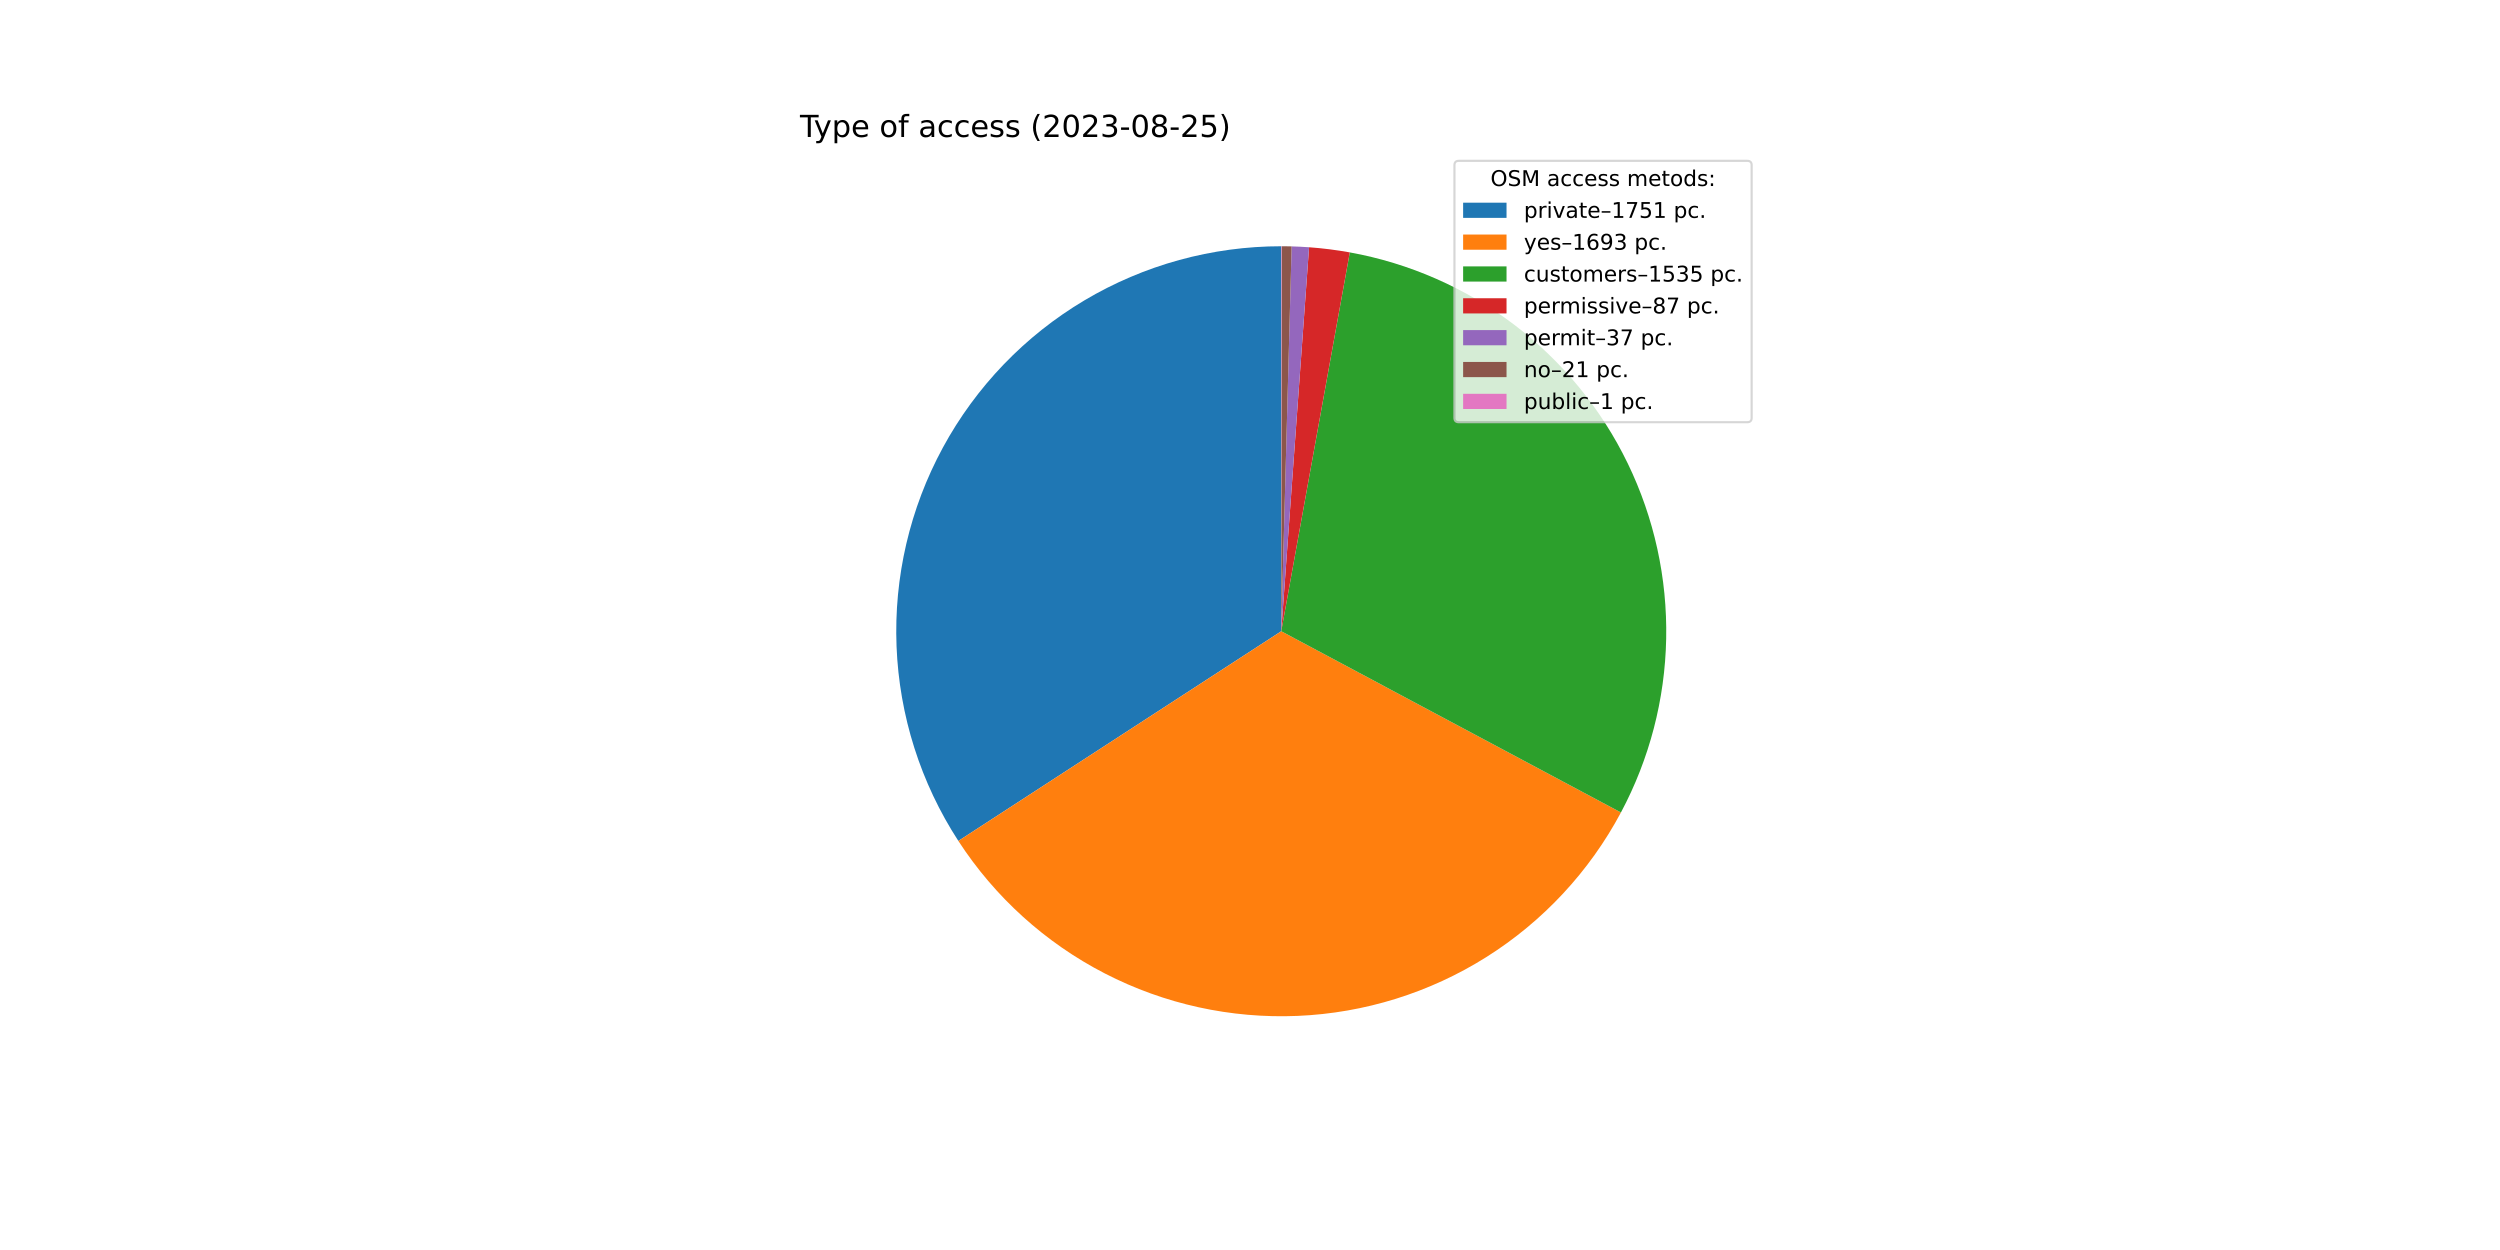
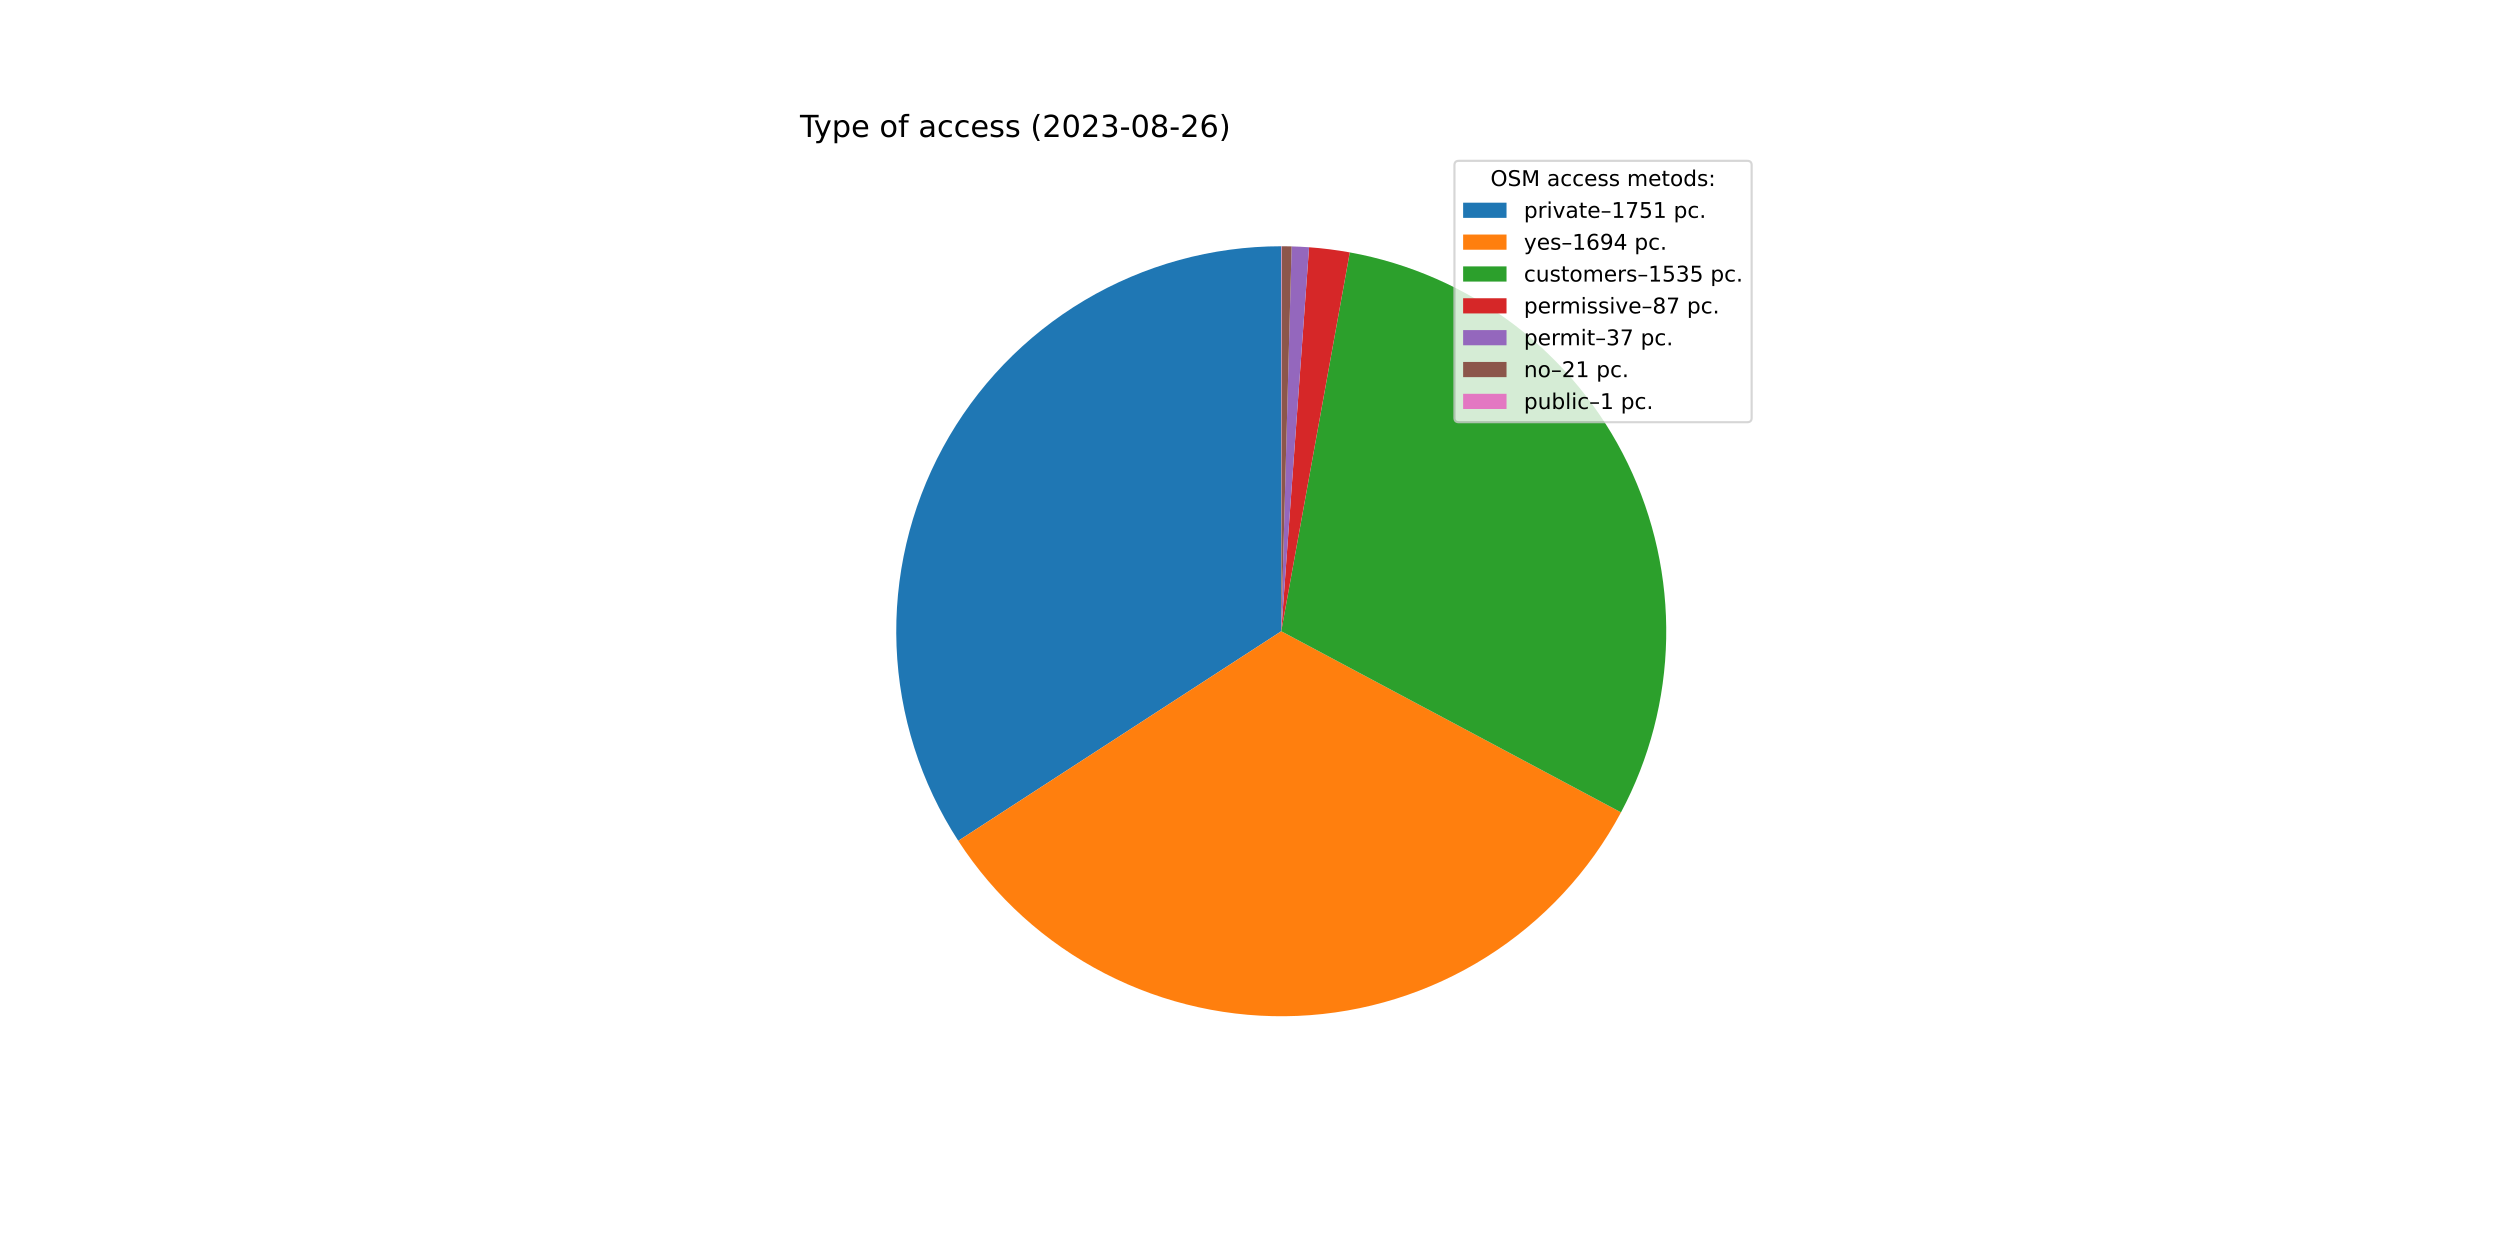
<svg xmlns="http://www.w3.org/2000/svg" xmlns:xlink="http://www.w3.org/1999/xlink" width="1152pt" height="576pt" viewBox="0 0 1152 576" version="1.1">
  <defs>
    <style type="text/css">*{stroke-linejoin: round; stroke-linecap: butt}</style>
  </defs>
  <g id="figure_1">
    <g id="patch_1">
      <path d="M 0 576  L 1152 576  L 1152 0  L 0 0  z " style="fill: #ffffff" />
    </g>
    <g id="axes_1">
      <g id="patch_2">
-         <path d="M 590.4 113.472  C 558.474 113.472 527.132 122.09 499.694 138.413  C 472.257 154.736 449.727 178.167 434.493 206.224  C 419.258 234.281 411.876 265.937 413.129 297.838  C 414.381 329.74 424.221 360.719 441.608 387.496  L 590.4 290.88  L 590.4 113.472  z " style="fill: #1f77b4" />
+         <path d="M 590.4 113.472  C 558.48 113.472 527.144 122.087 499.71 138.404  C 472.276 154.721 449.748 178.144 434.511 206.192  C 419.273 234.24 411.884 265.887 413.126 297.783  C 414.368 329.678 424.196 360.655 441.568 387.433  L 590.4 290.88  L 590.4 113.472  z " style="fill: #1f77b4" />
      </g>
      <g id="patch_3">
-         <path d="M 441.608 387.496  C 458.413 413.375 481.682 434.428 509.108 448.567  C 536.535 462.706 567.182 469.448 598.01 468.125  C 628.838 466.801 658.795 457.457 684.908 441.019  C 711.022 424.581 732.401 401.611 746.926 374.387  L 590.4 290.88  L 441.608 387.496  z " style="fill: #ff7f0e" />
+         <path d="M 441.568 387.433  C 458.368 413.33 481.64 434.399 509.075 448.55  C 536.509 462.701 567.168 469.449 598.009 468.125  C 628.849 466.801 658.817 457.45 684.938 441.001  C 711.059 424.551 732.44 401.565 746.959 374.324  L 590.4 290.88  L 441.568 387.433  z " style="fill: #ff7f0e" />
      </g>
      <g id="patch_4">
-         <path d="M 746.926 374.387  C 760.081 349.727 767.226 322.304 767.774 294.36  C 768.322 266.416 762.259 238.733 750.08 213.577  C 737.902 188.42 719.949 166.494 697.69 149.591  C 675.43 132.688 649.489 121.283 621.986 116.306  L 590.4 290.88  L 746.926 374.387  z " style="fill: #2ca02c" />
+         <path d="M 746.959 374.324  C 760.103 349.664 767.236 322.244 767.775 294.305  C 768.314 266.366 762.245 238.691 750.063 213.542  C 737.882 188.393 719.929 166.474 697.672 149.578  C 675.415 132.681 649.477 121.279 621.98 116.305  L 590.4 290.88  L 746.959 374.324  z " style="fill: #2ca02c" />
      </g>
      <g id="patch_5">
-         <path d="M 621.986 116.306  C 618.882 115.745 615.764 115.266 612.635 114.871  C 609.506 114.476 606.367 114.164 603.221 113.936  L 590.4 290.88  L 621.986 116.306  z " style="fill: #d62728" />
+         <path d="M 621.98 116.305  C 618.877 115.744 615.759 115.266 612.631 114.87  C 609.502 114.475 606.364 114.164 603.219 113.936  L 590.4 290.88  L 621.98 116.305  z " style="fill: #d62728" />
      </g>
      <g id="patch_6">
-         <path d="M 603.221 113.936  C 601.884 113.839 600.545 113.757 599.205 113.691  C 597.866 113.624 596.525 113.573 595.184 113.537  L 590.4 290.88  L 603.221 113.936  z " style="fill: #9467bd" />
+         <path d="M 603.219 113.936  C 601.881 113.839 600.543 113.757 599.203 113.691  C 597.864 113.624 596.524 113.573 595.183 113.537  L 590.4 290.88  L 603.219 113.936  z " style="fill: #9467bd" />
      </g>
      <g id="patch_7">
-         <path d="M 595.184 113.537  C 594.423 113.516 593.662 113.5 592.901 113.49  C 592.14 113.479 591.379 113.473 590.617 113.472  L 590.4 290.88  L 595.184 113.537  z " style="fill: #8c564b" />
+         <path d="M 595.183 113.537  C 594.423 113.516 593.662 113.5 592.901 113.49  C 592.14 113.479 591.379 113.473 590.617 113.472  L 590.4 290.88  L 595.183 113.537  z " style="fill: #8c564b" />
      </g>
      <g id="patch_8">
        <path d="M 590.617 113.472  C 590.581 113.472 590.545 113.472 590.509 113.472  C 590.472 113.472 590.436 113.472 590.4 113.472  L 590.4 290.88  L 590.617 113.472  z " style="fill: #e377c2" />
      </g>
      <g id="matplotlib.axis_1" />
      <g id="matplotlib.axis_2" />
      <g id="text_1">
        <g transform="translate(368.64 63.12)scale(0.14 -0.14)">
          <defs>
            <path id="DejaVuSans-54" d="M -19 4666  L 3928 4666  L 3928 4134  L 2272 4134  L 2272 0  L 1638 0  L 1638 4134  L -19 4134  L -19 4666  z " transform="scale(0.015625)" />
            <path id="DejaVuSans-79" d="M 2059 -325  Q 1816 -950 1584 -1140  Q 1353 -1331 966 -1331  L 506 -1331  L 506 -850  L 844 -850  Q 1081 -850 1212 -737  Q 1344 -625 1503 -206  L 1606 56  L 191 3500  L 800 3500  L 1894 763  L 2988 3500  L 3597 3500  L 2059 -325  z " transform="scale(0.015625)" />
            <path id="DejaVuSans-70" d="M 1159 525  L 1159 -1331  L 581 -1331  L 581 3500  L 1159 3500  L 1159 2969  Q 1341 3281 1617 3432  Q 1894 3584 2278 3584  Q 2916 3584 3314 3078  Q 3713 2572 3713 1747  Q 3713 922 3314 415  Q 2916 -91 2278 -91  Q 1894 -91 1617 61  Q 1341 213 1159 525  z M 3116 1747  Q 3116 2381 2855 2742  Q 2594 3103 2138 3103  Q 1681 3103 1420 2742  Q 1159 2381 1159 1747  Q 1159 1113 1420 752  Q 1681 391 2138 391  Q 2594 391 2855 752  Q 3116 1113 3116 1747  z " transform="scale(0.015625)" />
            <path id="DejaVuSans-65" d="M 3597 1894  L 3597 1613  L 953 1613  Q 991 1019 1311 708  Q 1631 397 2203 397  Q 2534 397 2845 478  Q 3156 559 3463 722  L 3463 178  Q 3153 47 2828 -22  Q 2503 -91 2169 -91  Q 1331 -91 842 396  Q 353 884 353 1716  Q 353 2575 817 3079  Q 1281 3584 2069 3584  Q 2775 3584 3186 3129  Q 3597 2675 3597 1894  z M 3022 2063  Q 3016 2534 2758 2815  Q 2500 3097 2075 3097  Q 1594 3097 1305 2825  Q 1016 2553 972 2059  L 3022 2063  z " transform="scale(0.015625)" />
            <path id="DejaVuSans-20" transform="scale(0.015625)" />
            <path id="DejaVuSans-6f" d="M 1959 3097  Q 1497 3097 1228 2736  Q 959 2375 959 1747  Q 959 1119 1226 758  Q 1494 397 1959 397  Q 2419 397 2687 759  Q 2956 1122 2956 1747  Q 2956 2369 2687 2733  Q 2419 3097 1959 3097  z M 1959 3584  Q 2709 3584 3137 3096  Q 3566 2609 3566 1747  Q 3566 888 3137 398  Q 2709 -91 1959 -91  Q 1206 -91 779 398  Q 353 888 353 1747  Q 353 2609 779 3096  Q 1206 3584 1959 3584  z " transform="scale(0.015625)" />
            <path id="DejaVuSans-66" d="M 2375 4863  L 2375 4384  L 1825 4384  Q 1516 4384 1395 4259  Q 1275 4134 1275 3809  L 1275 3500  L 2222 3500  L 2222 3053  L 1275 3053  L 1275 0  L 697 0  L 697 3053  L 147 3053  L 147 3500  L 697 3500  L 697 3744  Q 697 4328 969 4595  Q 1241 4863 1831 4863  L 2375 4863  z " transform="scale(0.015625)" />
            <path id="DejaVuSans-61" d="M 2194 1759  Q 1497 1759 1228 1600  Q 959 1441 959 1056  Q 959 750 1161 570  Q 1363 391 1709 391  Q 2188 391 2477 730  Q 2766 1069 2766 1631  L 2766 1759  L 2194 1759  z M 3341 1997  L 3341 0  L 2766 0  L 2766 531  Q 2569 213 2275 61  Q 1981 -91 1556 -91  Q 1019 -91 701 211  Q 384 513 384 1019  Q 384 1609 779 1909  Q 1175 2209 1959 2209  L 2766 2209  L 2766 2266  Q 2766 2663 2505 2880  Q 2244 3097 1772 3097  Q 1472 3097 1187 3025  Q 903 2953 641 2809  L 641 3341  Q 956 3463 1253 3523  Q 1550 3584 1831 3584  Q 2591 3584 2966 3190  Q 3341 2797 3341 1997  z " transform="scale(0.015625)" />
            <path id="DejaVuSans-63" d="M 3122 3366  L 3122 2828  Q 2878 2963 2633 3030  Q 2388 3097 2138 3097  Q 1578 3097 1268 2742  Q 959 2388 959 1747  Q 959 1106 1268 751  Q 1578 397 2138 397  Q 2388 397 2633 464  Q 2878 531 3122 666  L 3122 134  Q 2881 22 2623 -34  Q 2366 -91 2075 -91  Q 1284 -91 818 406  Q 353 903 353 1747  Q 353 2603 823 3093  Q 1294 3584 2113 3584  Q 2378 3584 2631 3529  Q 2884 3475 3122 3366  z " transform="scale(0.015625)" />
            <path id="DejaVuSans-73" d="M 2834 3397  L 2834 2853  Q 2591 2978 2328 3040  Q 2066 3103 1784 3103  Q 1356 3103 1142 2972  Q 928 2841 928 2578  Q 928 2378 1081 2264  Q 1234 2150 1697 2047  L 1894 2003  Q 2506 1872 2764 1633  Q 3022 1394 3022 966  Q 3022 478 2636 193  Q 2250 -91 1575 -91  Q 1294 -91 989 -36  Q 684 19 347 128  L 347 722  Q 666 556 975 473  Q 1284 391 1588 391  Q 1994 391 2212 530  Q 2431 669 2431 922  Q 2431 1156 2273 1281  Q 2116 1406 1581 1522  L 1381 1569  Q 847 1681 609 1914  Q 372 2147 372 2553  Q 372 3047 722 3315  Q 1072 3584 1716 3584  Q 2034 3584 2315 3537  Q 2597 3491 2834 3397  z " transform="scale(0.015625)" />
            <path id="DejaVuSans-28" d="M 1984 4856  Q 1566 4138 1362 3434  Q 1159 2731 1159 2009  Q 1159 1288 1364 580  Q 1569 -128 1984 -844  L 1484 -844  Q 1016 -109 783 600  Q 550 1309 550 2009  Q 550 2706 781 3412  Q 1013 4119 1484 4856  L 1984 4856  z " transform="scale(0.015625)" />
            <path id="DejaVuSans-32" d="M 1228 531  L 3431 531  L 3431 0  L 469 0  L 469 531  Q 828 903 1448 1529  Q 2069 2156 2228 2338  Q 2531 2678 2651 2914  Q 2772 3150 2772 3378  Q 2772 3750 2511 3984  Q 2250 4219 1831 4219  Q 1534 4219 1204 4116  Q 875 4013 500 3803  L 500 4441  Q 881 4594 1212 4672  Q 1544 4750 1819 4750  Q 2544 4750 2975 4387  Q 3406 4025 3406 3419  Q 3406 3131 3298 2873  Q 3191 2616 2906 2266  Q 2828 2175 2409 1742  Q 1991 1309 1228 531  z " transform="scale(0.015625)" />
            <path id="DejaVuSans-30" d="M 2034 4250  Q 1547 4250 1301 3770  Q 1056 3291 1056 2328  Q 1056 1369 1301 889  Q 1547 409 2034 409  Q 2525 409 2770 889  Q 3016 1369 3016 2328  Q 3016 3291 2770 3770  Q 2525 4250 2034 4250  z M 2034 4750  Q 2819 4750 3233 4129  Q 3647 3509 3647 2328  Q 3647 1150 3233 529  Q 2819 -91 2034 -91  Q 1250 -91 836 529  Q 422 1150 422 2328  Q 422 3509 836 4129  Q 1250 4750 2034 4750  z " transform="scale(0.015625)" />
            <path id="DejaVuSans-33" d="M 2597 2516  Q 3050 2419 3304 2112  Q 3559 1806 3559 1356  Q 3559 666 3084 287  Q 2609 -91 1734 -91  Q 1441 -91 1130 -33  Q 819 25 488 141  L 488 750  Q 750 597 1062 519  Q 1375 441 1716 441  Q 2309 441 2620 675  Q 2931 909 2931 1356  Q 2931 1769 2642 2001  Q 2353 2234 1838 2234  L 1294 2234  L 1294 2753  L 1863 2753  Q 2328 2753 2575 2939  Q 2822 3125 2822 3475  Q 2822 3834 2567 4026  Q 2313 4219 1838 4219  Q 1578 4219 1281 4162  Q 984 4106 628 3988  L 628 4550  Q 988 4650 1302 4700  Q 1616 4750 1894 4750  Q 2613 4750 3031 4423  Q 3450 4097 3450 3541  Q 3450 3153 3228 2886  Q 3006 2619 2597 2516  z " transform="scale(0.015625)" />
            <path id="DejaVuSans-2d" d="M 313 2009  L 1997 2009  L 1997 1497  L 313 1497  L 313 2009  z " transform="scale(0.015625)" />
            <path id="DejaVuSans-38" d="M 2034 2216  Q 1584 2216 1326 1975  Q 1069 1734 1069 1313  Q 1069 891 1326 650  Q 1584 409 2034 409  Q 2484 409 2743 651  Q 3003 894 3003 1313  Q 3003 1734 2745 1975  Q 2488 2216 2034 2216  z M 1403 2484  Q 997 2584 770 2862  Q 544 3141 544 3541  Q 544 4100 942 4425  Q 1341 4750 2034 4750  Q 2731 4750 3128 4425  Q 3525 4100 3525 3541  Q 3525 3141 3298 2862  Q 3072 2584 2669 2484  Q 3125 2378 3379 2068  Q 3634 1759 3634 1313  Q 3634 634 3220 271  Q 2806 -91 2034 -91  Q 1263 -91 848 271  Q 434 634 434 1313  Q 434 1759 690 2068  Q 947 2378 1403 2484  z M 1172 3481  Q 1172 3119 1398 2916  Q 1625 2713 2034 2713  Q 2441 2713 2670 2916  Q 2900 3119 2900 3481  Q 2900 3844 2670 4047  Q 2441 4250 2034 4250  Q 1625 4250 1398 4047  Q 1172 3844 1172 3481  z " transform="scale(0.015625)" />
-             <path id="DejaVuSans-35" d="M 691 4666  L 3169 4666  L 3169 4134  L 1269 4134  L 1269 2991  Q 1406 3038 1543 3061  Q 1681 3084 1819 3084  Q 2600 3084 3056 2656  Q 3513 2228 3513 1497  Q 3513 744 3044 326  Q 2575 -91 1722 -91  Q 1428 -91 1123 -41  Q 819 9 494 109  L 494 744  Q 775 591 1075 516  Q 1375 441 1709 441  Q 2250 441 2565 725  Q 2881 1009 2881 1497  Q 2881 1984 2565 2268  Q 2250 2553 1709 2553  Q 1456 2553 1204 2497  Q 953 2441 691 2322  L 691 4666  z " transform="scale(0.015625)" />
+             <path id="DejaVuSans-36" d="M 2113 2584  Q 1688 2584 1439 2293  Q 1191 2003 1191 1497  Q 1191 994 1439 701  Q 1688 409 2113 409  Q 2538 409 2786 701  Q 3034 994 3034 1497  Q 3034 2003 2786 2293  Q 2538 2584 2113 2584  z M 3366 4563  L 3366 3988  Q 3128 4100 2886 4159  Q 2644 4219 2406 4219  Q 1781 4219 1451 3797  Q 1122 3375 1075 2522  Q 1259 2794 1537 2939  Q 1816 3084 2150 3084  Q 2853 3084 3261 2657  Q 3669 2231 3669 1497  Q 3669 778 3244 343  Q 2819 -91 2113 -91  Q 1303 -91 875 529  Q 447 1150 447 2328  Q 447 3434 972 4092  Q 1497 4750 2381 4750  Q 2619 4750 2861 4703  Q 3103 4656 3366 4563  z " transform="scale(0.015625)" />
            <path id="DejaVuSans-29" d="M 513 4856  L 1013 4856  Q 1481 4119 1714 3412  Q 1947 2706 1947 2009  Q 1947 1309 1714 600  Q 1481 -109 1013 -844  L 513 -844  Q 928 -128 1133 580  Q 1338 1288 1338 2009  Q 1338 2731 1133 3434  Q 928 4138 513 4856  z " transform="scale(0.015625)" />
          </defs>
          <use xlink:href="#DejaVuSans-54" />
          <use xlink:href="#DejaVuSans-79" x="45.459" />
          <use xlink:href="#DejaVuSans-70" x="104.639" />
          <use xlink:href="#DejaVuSans-65" x="168.115" />
          <use xlink:href="#DejaVuSans-20" x="229.639" />
          <use xlink:href="#DejaVuSans-6f" x="261.426" />
          <use xlink:href="#DejaVuSans-66" x="322.607" />
          <use xlink:href="#DejaVuSans-20" x="357.812" />
          <use xlink:href="#DejaVuSans-61" x="389.6" />
          <use xlink:href="#DejaVuSans-63" x="450.879" />
          <use xlink:href="#DejaVuSans-63" x="505.859" />
          <use xlink:href="#DejaVuSans-65" x="560.84" />
          <use xlink:href="#DejaVuSans-73" x="622.363" />
          <use xlink:href="#DejaVuSans-73" x="674.463" />
          <use xlink:href="#DejaVuSans-20" x="726.562" />
          <use xlink:href="#DejaVuSans-28" x="758.35" />
          <use xlink:href="#DejaVuSans-32" x="797.363" />
          <use xlink:href="#DejaVuSans-30" x="860.986" />
          <use xlink:href="#DejaVuSans-32" x="924.609" />
          <use xlink:href="#DejaVuSans-33" x="988.232" />
          <use xlink:href="#DejaVuSans-2d" x="1051.855" />
          <use xlink:href="#DejaVuSans-30" x="1087.939" />
          <use xlink:href="#DejaVuSans-38" x="1151.562" />
          <use xlink:href="#DejaVuSans-2d" x="1215.186" />
          <use xlink:href="#DejaVuSans-32" x="1251.27" />
-           <use xlink:href="#DejaVuSans-35" x="1314.893" />
+           <use xlink:href="#DejaVuSans-36" x="1314.893" />
          <use xlink:href="#DejaVuSans-29" x="1378.516" />
        </g>
      </g>
      <g id="legend_1">
        <g id="patch_9">
          <path d="M 672.208 194.545  L 805.16 194.545  Q 807.16 194.545 807.16 192.545  L 807.16 76.12  Q 807.16 74.12 805.16 74.12  L 672.208 74.12  Q 670.208 74.12 670.208 76.12  L 670.208 192.545  Q 670.208 194.545 672.208 194.545  z " style="fill: #ffffff; opacity: 0.8; stroke: #cccccc; stroke-linejoin: miter" />
        </g>
        <g id="text_2">
          <g transform="translate(686.8038 85.71844)scale(0.1 -0.1)">
            <defs>
              <path id="DejaVuSans-4f" d="M 2522 4238  Q 1834 4238 1429 3725  Q 1025 3213 1025 2328  Q 1025 1447 1429 934  Q 1834 422 2522 422  Q 3209 422 3611 934  Q 4013 1447 4013 2328  Q 4013 3213 3611 3725  Q 3209 4238 2522 4238  z M 2522 4750  Q 3503 4750 4090 4092  Q 4678 3434 4678 2328  Q 4678 1225 4090 567  Q 3503 -91 2522 -91  Q 1538 -91 948 565  Q 359 1222 359 2328  Q 359 3434 948 4092  Q 1538 4750 2522 4750  z " transform="scale(0.015625)" />
              <path id="DejaVuSans-53" d="M 3425 4513  L 3425 3897  Q 3066 4069 2747 4153  Q 2428 4238 2131 4238  Q 1616 4238 1336 4038  Q 1056 3838 1056 3469  Q 1056 3159 1242 3001  Q 1428 2844 1947 2747  L 2328 2669  Q 3034 2534 3370 2195  Q 3706 1856 3706 1288  Q 3706 609 3251 259  Q 2797 -91 1919 -91  Q 1588 -91 1214 -16  Q 841 59 441 206  L 441 856  Q 825 641 1194 531  Q 1563 422 1919 422  Q 2459 422 2753 634  Q 3047 847 3047 1241  Q 3047 1584 2836 1778  Q 2625 1972 2144 2069  L 1759 2144  Q 1053 2284 737 2584  Q 422 2884 422 3419  Q 422 4038 858 4394  Q 1294 4750 2059 4750  Q 2388 4750 2728 4690  Q 3069 4631 3425 4513  z " transform="scale(0.015625)" />
              <path id="DejaVuSans-4d" d="M 628 4666  L 1569 4666  L 2759 1491  L 3956 4666  L 4897 4666  L 4897 0  L 4281 0  L 4281 4097  L 3078 897  L 2444 897  L 1241 4097  L 1241 0  L 628 0  L 628 4666  z " transform="scale(0.015625)" />
              <path id="DejaVuSans-6d" d="M 3328 2828  Q 3544 3216 3844 3400  Q 4144 3584 4550 3584  Q 5097 3584 5394 3201  Q 5691 2819 5691 2113  L 5691 0  L 5113 0  L 5113 2094  Q 5113 2597 4934 2840  Q 4756 3084 4391 3084  Q 3944 3084 3684 2787  Q 3425 2491 3425 1978  L 3425 0  L 2847 0  L 2847 2094  Q 2847 2600 2669 2842  Q 2491 3084 2119 3084  Q 1678 3084 1418 2786  Q 1159 2488 1159 1978  L 1159 0  L 581 0  L 581 3500  L 1159 3500  L 1159 2956  Q 1356 3278 1631 3431  Q 1906 3584 2284 3584  Q 2666 3584 2933 3390  Q 3200 3197 3328 2828  z " transform="scale(0.015625)" />
              <path id="DejaVuSans-74" d="M 1172 4494  L 1172 3500  L 2356 3500  L 2356 3053  L 1172 3053  L 1172 1153  Q 1172 725 1289 603  Q 1406 481 1766 481  L 2356 481  L 2356 0  L 1766 0  Q 1100 0 847 248  Q 594 497 594 1153  L 594 3053  L 172 3053  L 172 3500  L 594 3500  L 594 4494  L 1172 4494  z " transform="scale(0.015625)" />
              <path id="DejaVuSans-64" d="M 2906 2969  L 2906 4863  L 3481 4863  L 3481 0  L 2906 0  L 2906 525  Q 2725 213 2448 61  Q 2172 -91 1784 -91  Q 1150 -91 751 415  Q 353 922 353 1747  Q 353 2572 751 3078  Q 1150 3584 1784 3584  Q 2172 3584 2448 3432  Q 2725 3281 2906 2969  z M 947 1747  Q 947 1113 1208 752  Q 1469 391 1925 391  Q 2381 391 2643 752  Q 2906 1113 2906 1747  Q 2906 2381 2643 2742  Q 2381 3103 1925 3103  Q 1469 3103 1208 2742  Q 947 2381 947 1747  z " transform="scale(0.015625)" />
              <path id="DejaVuSans-3a" d="M 750 794  L 1409 794  L 1409 0  L 750 0  L 750 794  z M 750 3309  L 1409 3309  L 1409 2516  L 750 2516  L 750 3309  z " transform="scale(0.015625)" />
            </defs>
            <use xlink:href="#DejaVuSans-4f" />
            <use xlink:href="#DejaVuSans-53" x="78.711" />
            <use xlink:href="#DejaVuSans-4d" x="142.188" />
            <use xlink:href="#DejaVuSans-20" x="228.467" />
            <use xlink:href="#DejaVuSans-61" x="260.254" />
            <use xlink:href="#DejaVuSans-63" x="321.533" />
            <use xlink:href="#DejaVuSans-63" x="376.514" />
            <use xlink:href="#DejaVuSans-65" x="431.494" />
            <use xlink:href="#DejaVuSans-73" x="493.018" />
            <use xlink:href="#DejaVuSans-73" x="545.117" />
            <use xlink:href="#DejaVuSans-20" x="597.217" />
            <use xlink:href="#DejaVuSans-6d" x="629.004" />
            <use xlink:href="#DejaVuSans-65" x="726.416" />
            <use xlink:href="#DejaVuSans-74" x="787.939" />
            <use xlink:href="#DejaVuSans-6f" x="827.148" />
            <use xlink:href="#DejaVuSans-64" x="888.33" />
            <use xlink:href="#DejaVuSans-73" x="951.807" />
            <use xlink:href="#DejaVuSans-3a" x="1003.906" />
          </g>
        </g>
        <g id="patch_10">
          <path d="M 674.208 100.397  L 694.208 100.397  L 694.208 93.397  L 674.208 93.397  z " style="fill: #1f77b4" />
        </g>
        <g id="text_3">
          <g transform="translate(702.2084 100.3966)scale(0.1 -0.1)">
            <defs>
              <path id="DejaVuSans-72" d="M 2631 2963  Q 2534 3019 2420 3045  Q 2306 3072 2169 3072  Q 1681 3072 1420 2755  Q 1159 2438 1159 1844  L 1159 0  L 581 0  L 581 3500  L 1159 3500  L 1159 2956  Q 1341 3275 1631 3429  Q 1922 3584 2338 3584  Q 2397 3584 2469 3576  Q 2541 3569 2628 3553  L 2631 2963  z " transform="scale(0.015625)" />
              <path id="DejaVuSans-69" d="M 603 3500  L 1178 3500  L 1178 0  L 603 0  L 603 3500  z M 603 4863  L 1178 4863  L 1178 4134  L 603 4134  L 603 4863  z " transform="scale(0.015625)" />
              <path id="DejaVuSans-76" d="M 191 3500  L 800 3500  L 1894 563  L 2988 3500  L 3597 3500  L 2284 0  L 1503 0  L 191 3500  z " transform="scale(0.015625)" />
              <path id="DejaVuSans-2013" d="M 313 1978  L 2888 1978  L 2888 1528  L 313 1528  L 313 1978  z " transform="scale(0.015625)" />
              <path id="DejaVuSans-31" d="M 794 531  L 1825 531  L 1825 4091  L 703 3866  L 703 4441  L 1819 4666  L 2450 4666  L 2450 531  L 3481 531  L 3481 0  L 794 0  L 794 531  z " transform="scale(0.015625)" />
              <path id="DejaVuSans-37" d="M 525 4666  L 3525 4666  L 3525 4397  L 1831 0  L 1172 0  L 2766 4134  L 525 4134  L 525 4666  z " transform="scale(0.015625)" />
+               <path id="DejaVuSans-35" d="M 691 4666  L 3169 4666  L 3169 4134  L 1269 4134  L 1269 2991  Q 1406 3038 1543 3061  Q 1681 3084 1819 3084  Q 2600 3084 3056 2656  Q 3513 2228 3513 1497  Q 3513 744 3044 326  Q 2575 -91 1722 -91  Q 1428 -91 1123 -41  Q 819 9 494 109  L 494 744  Q 775 591 1075 516  Q 1375 441 1709 441  Q 2250 441 2565 725  Q 2881 1009 2881 1497  Q 2881 1984 2565 2268  Q 2250 2553 1709 2553  Q 1456 2553 1204 2497  Q 953 2441 691 2322  L 691 4666  z " transform="scale(0.015625)" />
              <path id="DejaVuSans-2e" d="M 684 794  L 1344 794  L 1344 0  L 684 0  L 684 794  z " transform="scale(0.015625)" />
            </defs>
            <use xlink:href="#DejaVuSans-70" />
            <use xlink:href="#DejaVuSans-72" x="63.477" />
            <use xlink:href="#DejaVuSans-69" x="104.59" />
            <use xlink:href="#DejaVuSans-76" x="132.373" />
            <use xlink:href="#DejaVuSans-61" x="191.553" />
            <use xlink:href="#DejaVuSans-74" x="252.832" />
            <use xlink:href="#DejaVuSans-65" x="292.041" />
            <use xlink:href="#DejaVuSans-2013" x="353.564" />
            <use xlink:href="#DejaVuSans-31" x="403.564" />
            <use xlink:href="#DejaVuSans-37" x="467.188" />
            <use xlink:href="#DejaVuSans-35" x="530.811" />
            <use xlink:href="#DejaVuSans-31" x="594.434" />
            <use xlink:href="#DejaVuSans-20" x="658.057" />
            <use xlink:href="#DejaVuSans-70" x="689.844" />
            <use xlink:href="#DejaVuSans-63" x="753.32" />
            <use xlink:href="#DejaVuSans-2e" x="808.301" />
          </g>
        </g>
        <g id="patch_11">
          <path d="M 674.208 115.075  L 694.208 115.075  L 694.208 108.075  L 674.208 108.075  z " style="fill: #ff7f0e" />
        </g>
        <g id="text_4">
          <g transform="translate(702.2084 115.0747)scale(0.1 -0.1)">
            <defs>
-               <path id="DejaVuSans-36" d="M 2113 2584  Q 1688 2584 1439 2293  Q 1191 2003 1191 1497  Q 1191 994 1439 701  Q 1688 409 2113 409  Q 2538 409 2786 701  Q 3034 994 3034 1497  Q 3034 2003 2786 2293  Q 2538 2584 2113 2584  z M 3366 4563  L 3366 3988  Q 3128 4100 2886 4159  Q 2644 4219 2406 4219  Q 1781 4219 1451 3797  Q 1122 3375 1075 2522  Q 1259 2794 1537 2939  Q 1816 3084 2150 3084  Q 2853 3084 3261 2657  Q 3669 2231 3669 1497  Q 3669 778 3244 343  Q 2819 -91 2113 -91  Q 1303 -91 875 529  Q 447 1150 447 2328  Q 447 3434 972 4092  Q 1497 4750 2381 4750  Q 2619 4750 2861 4703  Q 3103 4656 3366 4563  z " transform="scale(0.015625)" />
              <path id="DejaVuSans-39" d="M 703 97  L 703 672  Q 941 559 1184 500  Q 1428 441 1663 441  Q 2288 441 2617 861  Q 2947 1281 2994 2138  Q 2813 1869 2534 1725  Q 2256 1581 1919 1581  Q 1219 1581 811 2004  Q 403 2428 403 3163  Q 403 3881 828 4315  Q 1253 4750 1959 4750  Q 2769 4750 3195 4129  Q 3622 3509 3622 2328  Q 3622 1225 3098 567  Q 2575 -91 1691 -91  Q 1453 -91 1209 -44  Q 966 3 703 97  z M 1959 2075  Q 2384 2075 2632 2365  Q 2881 2656 2881 3163  Q 2881 3666 2632 3958  Q 2384 4250 1959 4250  Q 1534 4250 1286 3958  Q 1038 3666 1038 3163  Q 1038 2656 1286 2365  Q 1534 2075 1959 2075  z " transform="scale(0.015625)" />
+               <path id="DejaVuSans-34" d="M 2419 4116  L 825 1625  L 2419 1625  L 2419 4116  z M 2253 4666  L 3047 4666  L 3047 1625  L 3713 1625  L 3713 1100  L 3047 1100  L 3047 0  L 2419 0  L 2419 1100  L 313 1100  L 313 1709  L 2253 4666  z " transform="scale(0.015625)" />
            </defs>
            <use xlink:href="#DejaVuSans-79" />
            <use xlink:href="#DejaVuSans-65" x="59.18" />
            <use xlink:href="#DejaVuSans-73" x="120.703" />
            <use xlink:href="#DejaVuSans-2013" x="172.803" />
            <use xlink:href="#DejaVuSans-31" x="222.803" />
            <use xlink:href="#DejaVuSans-36" x="286.426" />
            <use xlink:href="#DejaVuSans-39" x="350.049" />
-             <use xlink:href="#DejaVuSans-33" x="413.672" />
+             <use xlink:href="#DejaVuSans-34" x="413.672" />
            <use xlink:href="#DejaVuSans-20" x="477.295" />
            <use xlink:href="#DejaVuSans-70" x="509.082" />
            <use xlink:href="#DejaVuSans-63" x="572.559" />
            <use xlink:href="#DejaVuSans-2e" x="627.539" />
          </g>
        </g>
        <g id="patch_12">
          <path d="M 674.208 129.753  L 694.208 129.753  L 694.208 122.753  L 674.208 122.753  z " style="fill: #2ca02c" />
        </g>
        <g id="text_5">
          <g transform="translate(702.2084 129.7528)scale(0.1 -0.1)">
            <defs>
              <path id="DejaVuSans-75" d="M 544 1381  L 544 3500  L 1119 3500  L 1119 1403  Q 1119 906 1312 657  Q 1506 409 1894 409  Q 2359 409 2629 706  Q 2900 1003 2900 1516  L 2900 3500  L 3475 3500  L 3475 0  L 2900 0  L 2900 538  Q 2691 219 2414 64  Q 2138 -91 1772 -91  Q 1169 -91 856 284  Q 544 659 544 1381  z M 1991 3584  L 1991 3584  z " transform="scale(0.015625)" />
            </defs>
            <use xlink:href="#DejaVuSans-63" />
            <use xlink:href="#DejaVuSans-75" x="54.98" />
            <use xlink:href="#DejaVuSans-73" x="118.359" />
            <use xlink:href="#DejaVuSans-74" x="170.459" />
            <use xlink:href="#DejaVuSans-6f" x="209.668" />
            <use xlink:href="#DejaVuSans-6d" x="270.85" />
            <use xlink:href="#DejaVuSans-65" x="368.262" />
            <use xlink:href="#DejaVuSans-72" x="429.785" />
            <use xlink:href="#DejaVuSans-73" x="470.898" />
            <use xlink:href="#DejaVuSans-2013" x="522.998" />
            <use xlink:href="#DejaVuSans-31" x="572.998" />
            <use xlink:href="#DejaVuSans-35" x="636.621" />
            <use xlink:href="#DejaVuSans-33" x="700.244" />
            <use xlink:href="#DejaVuSans-35" x="763.867" />
            <use xlink:href="#DejaVuSans-20" x="827.49" />
            <use xlink:href="#DejaVuSans-70" x="859.277" />
            <use xlink:href="#DejaVuSans-63" x="922.754" />
            <use xlink:href="#DejaVuSans-2e" x="977.734" />
          </g>
        </g>
        <g id="patch_13">
          <path d="M 674.208 144.431  L 694.208 144.431  L 694.208 137.431  L 674.208 137.431  z " style="fill: #d62728" />
        </g>
        <g id="text_6">
          <g transform="translate(702.2084 144.4309)scale(0.1 -0.1)">
            <use xlink:href="#DejaVuSans-70" />
            <use xlink:href="#DejaVuSans-65" x="63.477" />
            <use xlink:href="#DejaVuSans-72" x="125" />
            <use xlink:href="#DejaVuSans-6d" x="164.363" />
            <use xlink:href="#DejaVuSans-69" x="261.775" />
            <use xlink:href="#DejaVuSans-73" x="289.559" />
            <use xlink:href="#DejaVuSans-73" x="341.658" />
            <use xlink:href="#DejaVuSans-69" x="393.758" />
            <use xlink:href="#DejaVuSans-76" x="421.541" />
            <use xlink:href="#DejaVuSans-65" x="480.721" />
            <use xlink:href="#DejaVuSans-2013" x="542.244" />
            <use xlink:href="#DejaVuSans-38" x="592.244" />
            <use xlink:href="#DejaVuSans-37" x="655.867" />
            <use xlink:href="#DejaVuSans-20" x="719.49" />
            <use xlink:href="#DejaVuSans-70" x="751.277" />
            <use xlink:href="#DejaVuSans-63" x="814.754" />
            <use xlink:href="#DejaVuSans-2e" x="869.734" />
          </g>
        </g>
        <g id="patch_14">
          <path d="M 674.208 159.109  L 694.208 159.109  L 694.208 152.109  L 674.208 152.109  z " style="fill: #9467bd" />
        </g>
        <g id="text_7">
          <g transform="translate(702.2084 159.1091)scale(0.1 -0.1)">
            <use xlink:href="#DejaVuSans-70" />
            <use xlink:href="#DejaVuSans-65" x="63.477" />
            <use xlink:href="#DejaVuSans-72" x="125" />
            <use xlink:href="#DejaVuSans-6d" x="164.363" />
            <use xlink:href="#DejaVuSans-69" x="261.775" />
            <use xlink:href="#DejaVuSans-74" x="289.559" />
            <use xlink:href="#DejaVuSans-2013" x="328.768" />
            <use xlink:href="#DejaVuSans-33" x="378.768" />
            <use xlink:href="#DejaVuSans-37" x="442.391" />
            <use xlink:href="#DejaVuSans-20" x="506.014" />
            <use xlink:href="#DejaVuSans-70" x="537.801" />
            <use xlink:href="#DejaVuSans-63" x="601.277" />
            <use xlink:href="#DejaVuSans-2e" x="656.258" />
          </g>
        </g>
        <g id="patch_15">
          <path d="M 674.208 173.787  L 694.208 173.787  L 694.208 166.787  L 674.208 166.787  z " style="fill: #8c564b" />
        </g>
        <g id="text_8">
          <g transform="translate(702.2084 173.7872)scale(0.1 -0.1)">
            <defs>
              <path id="DejaVuSans-6e" d="M 3513 2113  L 3513 0  L 2938 0  L 2938 2094  Q 2938 2591 2744 2837  Q 2550 3084 2163 3084  Q 1697 3084 1428 2787  Q 1159 2491 1159 1978  L 1159 0  L 581 0  L 581 3500  L 1159 3500  L 1159 2956  Q 1366 3272 1645 3428  Q 1925 3584 2291 3584  Q 2894 3584 3203 3211  Q 3513 2838 3513 2113  z " transform="scale(0.015625)" />
            </defs>
            <use xlink:href="#DejaVuSans-6e" />
            <use xlink:href="#DejaVuSans-6f" x="63.379" />
            <use xlink:href="#DejaVuSans-2013" x="124.561" />
            <use xlink:href="#DejaVuSans-32" x="174.561" />
            <use xlink:href="#DejaVuSans-31" x="238.184" />
            <use xlink:href="#DejaVuSans-20" x="301.807" />
            <use xlink:href="#DejaVuSans-70" x="333.594" />
            <use xlink:href="#DejaVuSans-63" x="397.07" />
            <use xlink:href="#DejaVuSans-2e" x="452.051" />
          </g>
        </g>
        <g id="patch_16">
          <path d="M 674.208 188.465  L 694.208 188.465  L 694.208 181.465  L 674.208 181.465  z " style="fill: #e377c2" />
        </g>
        <g id="text_9">
          <g transform="translate(702.2084 188.4653)scale(0.1 -0.1)">
            <defs>
              <path id="DejaVuSans-62" d="M 3116 1747  Q 3116 2381 2855 2742  Q 2594 3103 2138 3103  Q 1681 3103 1420 2742  Q 1159 2381 1159 1747  Q 1159 1113 1420 752  Q 1681 391 2138 391  Q 2594 391 2855 752  Q 3116 1113 3116 1747  z M 1159 2969  Q 1341 3281 1617 3432  Q 1894 3584 2278 3584  Q 2916 3584 3314 3078  Q 3713 2572 3713 1747  Q 3713 922 3314 415  Q 2916 -91 2278 -91  Q 1894 -91 1617 61  Q 1341 213 1159 525  L 1159 0  L 581 0  L 581 4863  L 1159 4863  L 1159 2969  z " transform="scale(0.015625)" />
              <path id="DejaVuSans-6c" d="M 603 4863  L 1178 4863  L 1178 0  L 603 0  L 603 4863  z " transform="scale(0.015625)" />
            </defs>
            <use xlink:href="#DejaVuSans-70" />
            <use xlink:href="#DejaVuSans-75" x="63.477" />
            <use xlink:href="#DejaVuSans-62" x="126.855" />
            <use xlink:href="#DejaVuSans-6c" x="190.332" />
            <use xlink:href="#DejaVuSans-69" x="218.115" />
            <use xlink:href="#DejaVuSans-63" x="245.898" />
            <use xlink:href="#DejaVuSans-2013" x="300.879" />
            <use xlink:href="#DejaVuSans-31" x="350.879" />
            <use xlink:href="#DejaVuSans-20" x="414.502" />
            <use xlink:href="#DejaVuSans-70" x="446.289" />
            <use xlink:href="#DejaVuSans-63" x="509.766" />
            <use xlink:href="#DejaVuSans-2e" x="564.746" />
          </g>
        </g>
      </g>
    </g>
  </g>
</svg>
